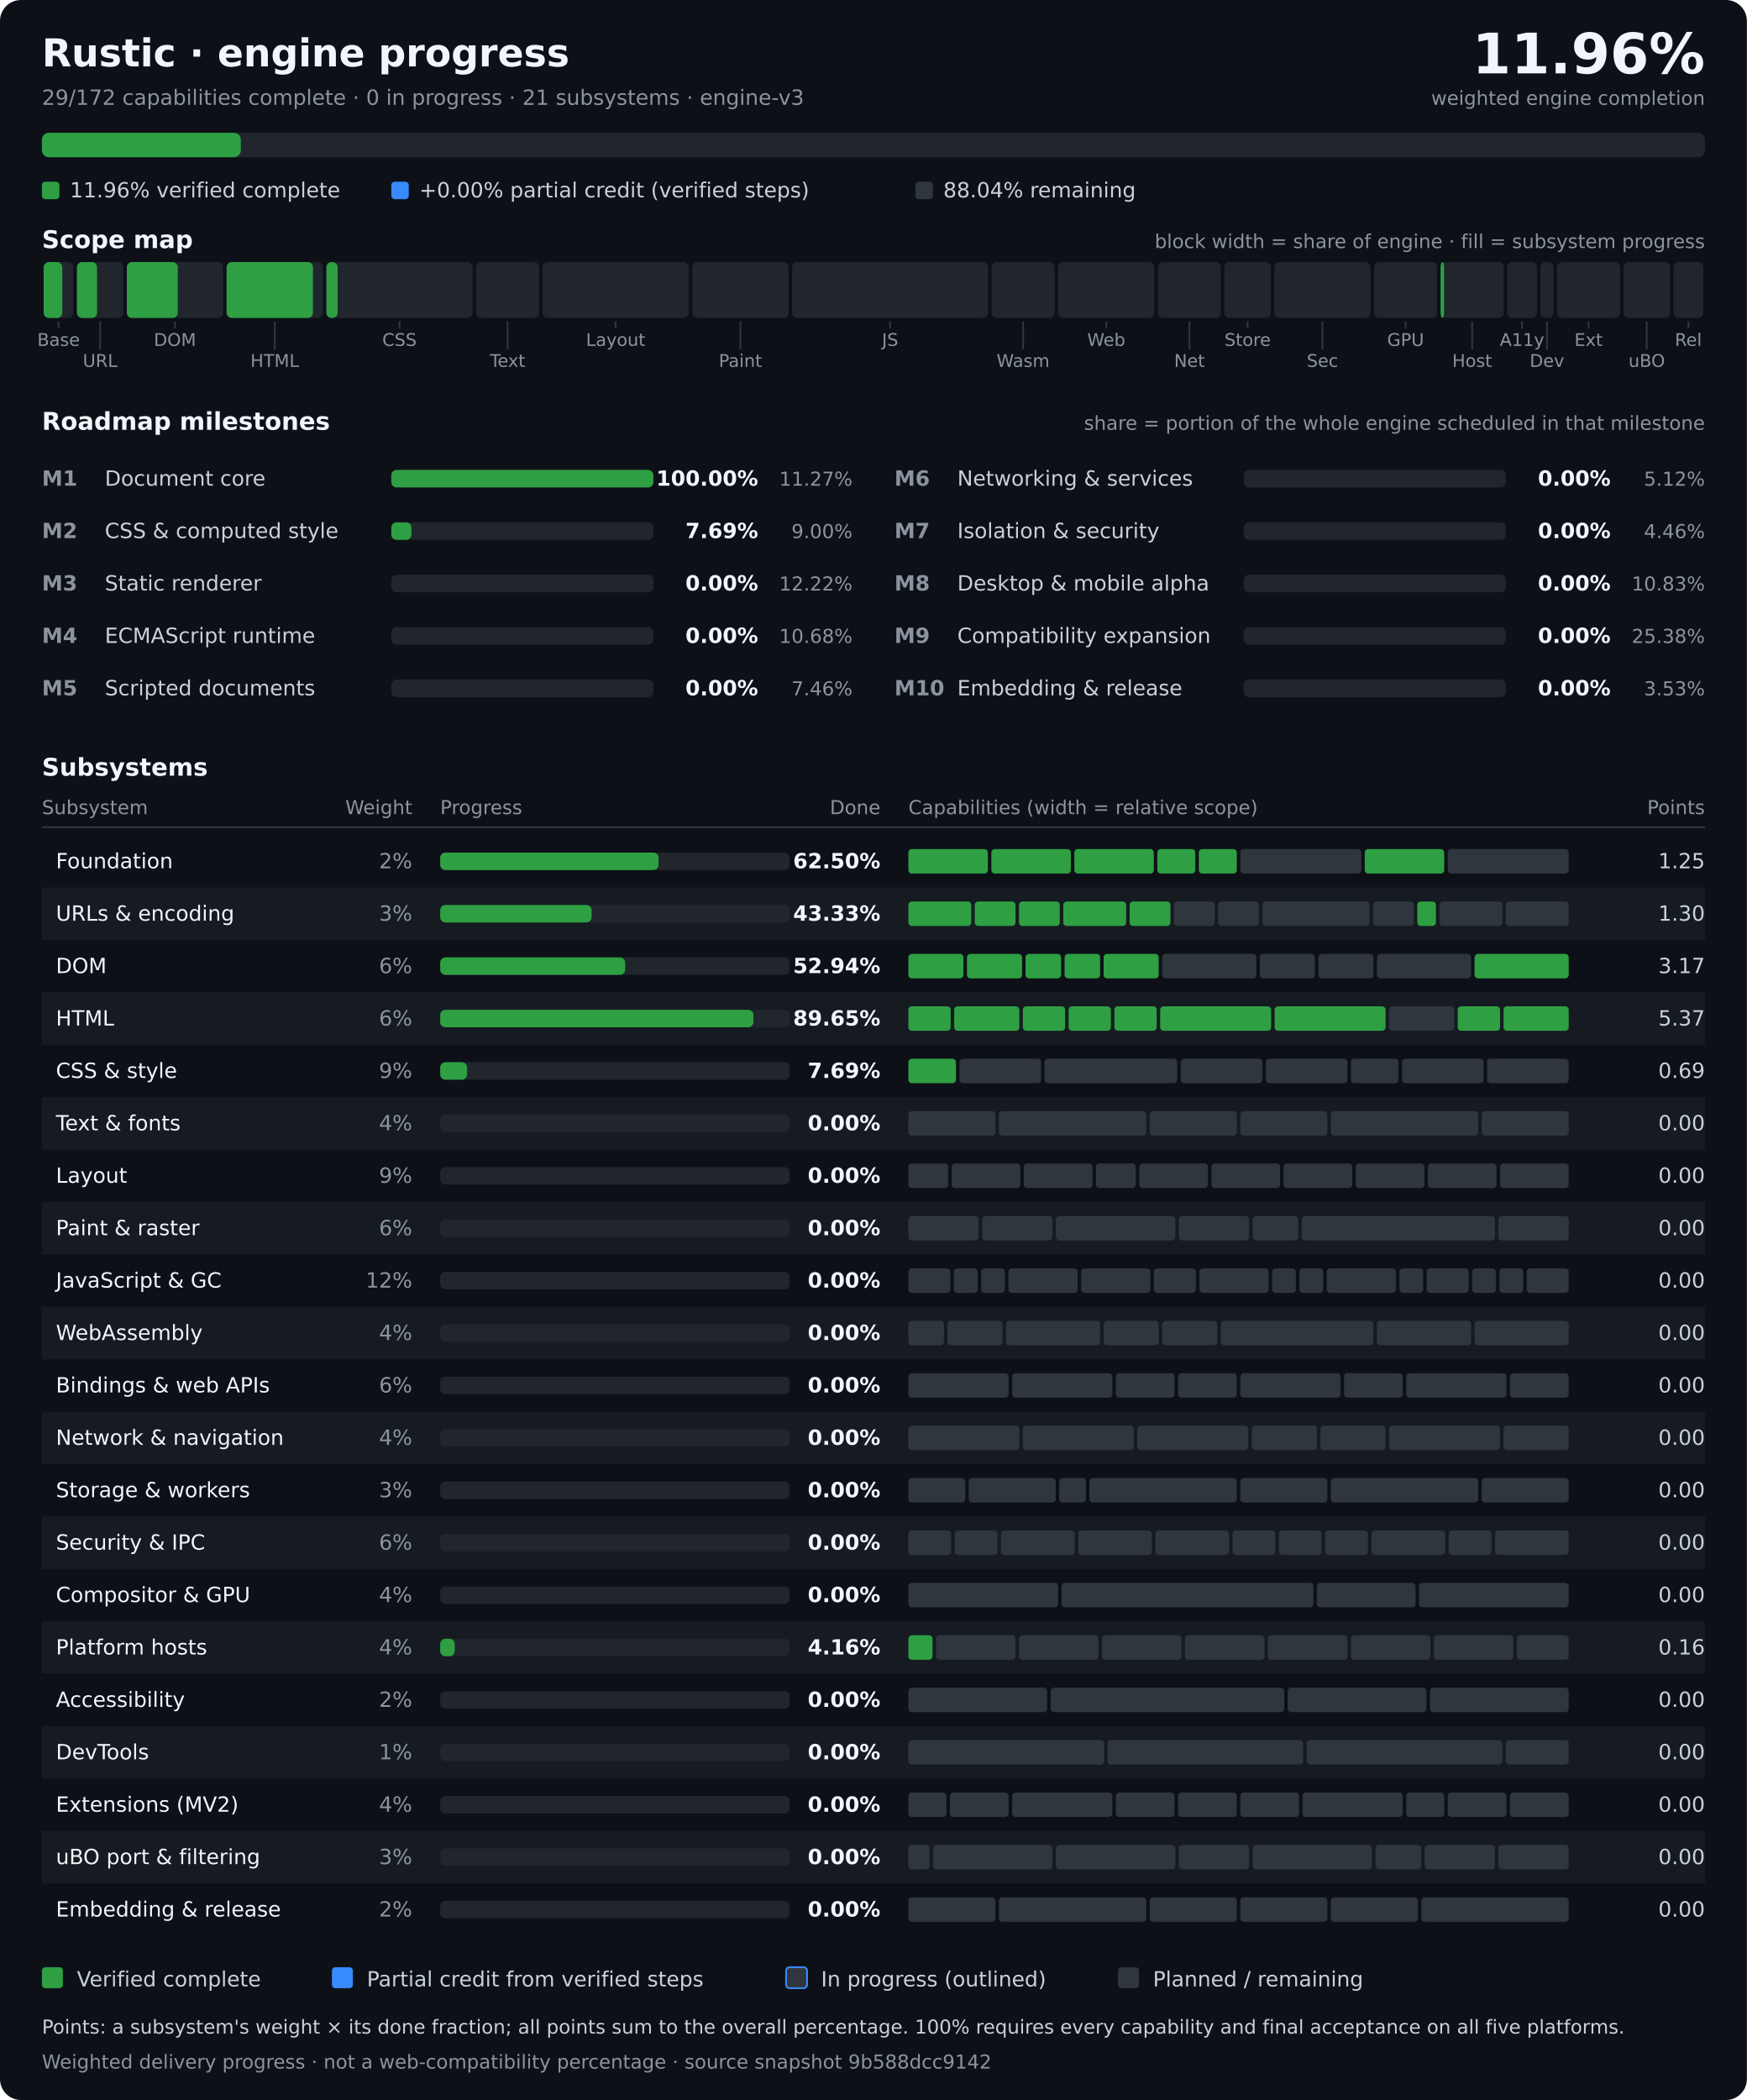
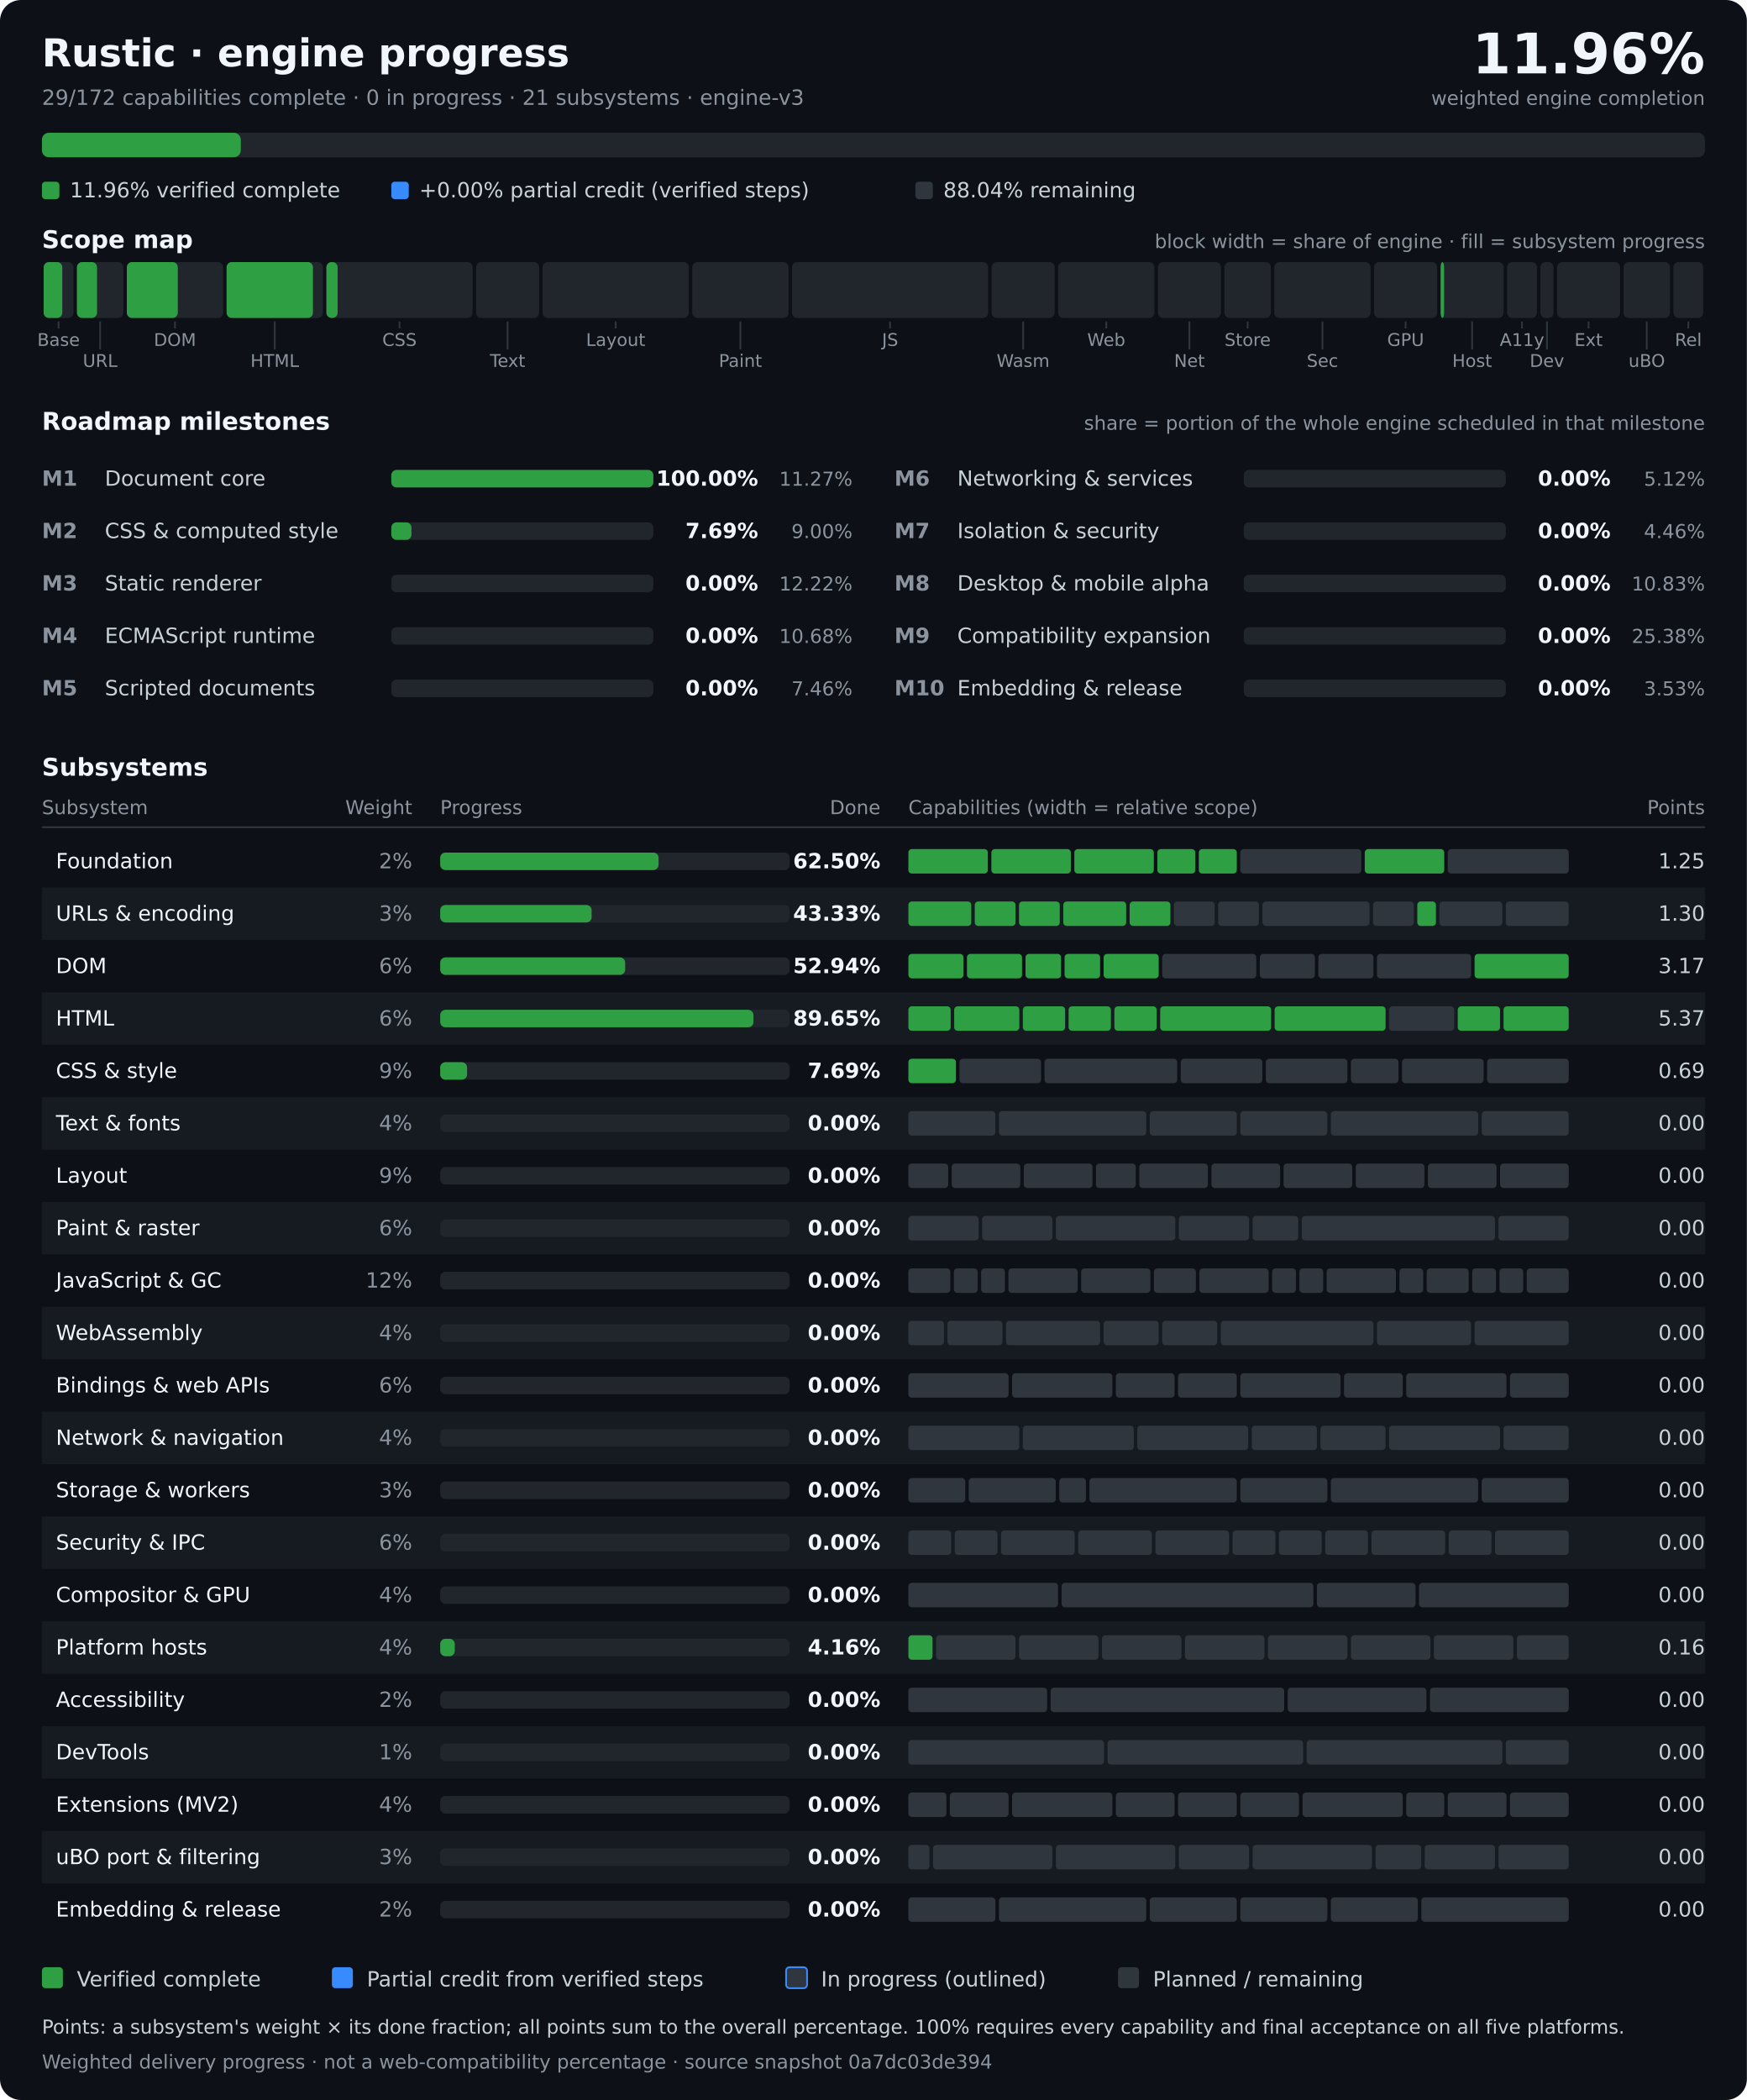
<svg xmlns="http://www.w3.org/2000/svg" width="1000" height="1202" viewBox="0 0 1000 1202" role="img" aria-labelledby="title desc">
  <rect width="1000" height="1202" rx="12" fill="#0d1117" />
  <g font-family="DejaVu Sans,Arial,sans-serif">
    <text x="24.00" y="38" fill="#f0f6fc" font-size="22" font-weight="700">Rustic · engine progress</text>
    <text x="24.00" y="60" fill="#8b949e" font-size="12">29/172 capabilities complete · 0 in progress · 21 subsystems · engine-v3</text>
    <text x="976.00" y="42" fill="#f0f6fc" font-size="32" text-anchor="end" font-weight="700">11.96%</text>
    <text x="976.00" y="60" fill="#8b949e" font-size="11" text-anchor="end">weighted engine completion</text>
    <rect x="24.00" y="76" width="952.00" height="14" rx="4" fill="#21262d" />
    <rect x="24.00" y="76" width="113.86" height="14" rx="4" fill="#2ea043" />
    <rect x="24" y="104" width="10" height="10" rx="2" fill="#2ea043" />
    <text x="40.00" y="113" fill="#c9d1d9" font-size="12">11.96% verified complete</text>
    <rect x="224" y="104" width="10" height="10" rx="2" fill="#388bfd" />
    <text x="240.00" y="113" fill="#c9d1d9" font-size="12">+0.00% partial credit (verified steps)</text>
    <rect x="524" y="104" width="10" height="10" rx="2" fill="#30363d" />
    <text x="540.00" y="113" fill="#c9d1d9" font-size="12">88.04% remaining</text>
    <text x="24.00" y="142" fill="#f0f6fc" font-size="14" font-weight="600">Scope map</text>
    <text x="976.00" y="142" fill="#8b949e" font-size="11" text-anchor="end">block width = share of engine · fill = subsystem progress</text>
    <g>
      <rect x="25.00" y="150" width="17.04" height="32" rx="3" fill="#21262d" />
      <rect x="25.00" y="150" width="10.65" height="32" rx="3" fill="#2ea043" />
      <rect x="33.02" y="184" width="1" height="4" fill="#30363d" />
      <text x="33.52" y="198" fill="#8b949e" font-size="10" text-anchor="middle">Base</text>
    </g>
    <g>
      <rect x="44.04" y="150" width="26.56" height="32" rx="3" fill="#21262d" />
      <rect x="44.04" y="150" width="11.51" height="32" rx="3" fill="#2ea043" />
      <rect x="56.82" y="184" width="1" height="16" fill="#30363d" />
      <text x="57.32" y="210" fill="#8b949e" font-size="10" text-anchor="middle">URL</text>
    </g>
    <g>
      <rect x="72.60" y="150" width="55.12" height="32" rx="3" fill="#21262d" />
      <rect x="72.60" y="150" width="29.18" height="32" rx="3" fill="#2ea043" />
      <rect x="99.66" y="184" width="1" height="4" fill="#30363d" />
      <text x="100.16" y="198" fill="#8b949e" font-size="10" text-anchor="middle">DOM</text>
    </g>
    <g>
      <rect x="129.72" y="150" width="55.12" height="32" rx="3" fill="#21262d" />
      <rect x="129.72" y="150" width="49.42" height="32" rx="3" fill="#2ea043" />
      <rect x="156.78" y="184" width="1" height="16" fill="#30363d" />
      <text x="157.28" y="210" fill="#8b949e" font-size="10" text-anchor="middle">HTML</text>
    </g>
    <g>
      <rect x="186.84" y="150" width="83.68" height="32" rx="3" fill="#21262d" />
      <rect x="186.84" y="150" width="6.43" height="32" rx="3" fill="#2ea043" />
      <rect x="228.18" y="184" width="1" height="4" fill="#30363d" />
      <text x="228.68" y="198" fill="#8b949e" font-size="10" text-anchor="middle">CSS</text>
    </g>
    <g>
      <rect x="272.52" y="150" width="36.08" height="32" rx="3" fill="#21262d" />
      <rect x="290.06" y="184" width="1" height="16" fill="#30363d" />
      <text x="290.56" y="210" fill="#8b949e" font-size="10" text-anchor="middle">Text</text>
    </g>
    <g>
      <rect x="310.60" y="150" width="83.68" height="32" rx="3" fill="#21262d" />
      <rect x="351.94" y="184" width="1" height="4" fill="#30363d" />
      <text x="352.44" y="198" fill="#8b949e" font-size="10" text-anchor="middle">Layout</text>
    </g>
    <g>
      <rect x="396.28" y="150" width="55.12" height="32" rx="3" fill="#21262d" />
      <rect x="423.34" y="184" width="1" height="16" fill="#30363d" />
      <text x="423.84" y="210" fill="#8b949e" font-size="10" text-anchor="middle">Paint</text>
    </g>
    <g>
      <rect x="453.40" y="150" width="112.24" height="32" rx="3" fill="#21262d" />
      <rect x="509.02" y="184" width="1" height="4" fill="#30363d" />
      <text x="509.52" y="198" fill="#8b949e" font-size="10" text-anchor="middle">JS</text>
    </g>
    <g>
      <rect x="567.64" y="150" width="36.08" height="32" rx="3" fill="#21262d" />
      <rect x="585.18" y="184" width="1" height="16" fill="#30363d" />
      <text x="585.68" y="210" fill="#8b949e" font-size="10" text-anchor="middle">Wasm</text>
    </g>
    <g>
      <rect x="605.72" y="150" width="55.12" height="32" rx="3" fill="#21262d" />
      <rect x="632.78" y="184" width="1" height="4" fill="#30363d" />
      <text x="633.28" y="198" fill="#8b949e" font-size="10" text-anchor="middle">Web</text>
    </g>
    <g>
      <rect x="662.84" y="150" width="36.08" height="32" rx="3" fill="#21262d" />
      <rect x="680.38" y="184" width="1" height="16" fill="#30363d" />
      <text x="680.88" y="210" fill="#8b949e" font-size="10" text-anchor="middle">Net</text>
    </g>
    <g>
      <rect x="700.92" y="150" width="26.56" height="32" rx="3" fill="#21262d" />
      <rect x="713.70" y="184" width="1" height="4" fill="#30363d" />
      <text x="714.20" y="198" fill="#8b949e" font-size="10" text-anchor="middle">Store</text>
    </g>
    <g>
      <rect x="729.48" y="150" width="55.12" height="32" rx="3" fill="#21262d" />
      <rect x="756.54" y="184" width="1" height="16" fill="#30363d" />
      <text x="757.04" y="210" fill="#8b949e" font-size="10" text-anchor="middle">Sec</text>
    </g>
    <g>
      <rect x="786.60" y="150" width="36.08" height="32" rx="3" fill="#21262d" />
      <rect x="804.14" y="184" width="1" height="4" fill="#30363d" />
      <text x="804.64" y="198" fill="#8b949e" font-size="10" text-anchor="middle">GPU</text>
    </g>
    <g>
      <rect x="824.68" y="150" width="36.08" height="32" rx="3" fill="#21262d" />
      <rect x="824.68" y="150" width="2.00" height="32" rx="3" fill="#2ea043" />
      <rect x="842.22" y="184" width="1" height="16" fill="#30363d" />
      <text x="842.72" y="210" fill="#8b949e" font-size="10" text-anchor="middle">Host</text>
    </g>
    <g>
      <rect x="862.76" y="150" width="17.04" height="32" rx="3" fill="#21262d" />
      <rect x="870.78" y="184" width="1" height="4" fill="#30363d" />
      <text x="871.28" y="198" fill="#8b949e" font-size="10" text-anchor="middle">A11y</text>
    </g>
    <g>
      <rect x="881.80" y="150" width="7.52" height="32" rx="3" fill="#21262d" />
      <rect x="885.06" y="184" width="1" height="16" fill="#30363d" />
      <text x="885.56" y="210" fill="#8b949e" font-size="10" text-anchor="middle">Dev</text>
    </g>
    <g>
      <rect x="891.32" y="150" width="36.08" height="32" rx="3" fill="#21262d" />
      <rect x="908.86" y="184" width="1" height="4" fill="#30363d" />
      <text x="909.36" y="198" fill="#8b949e" font-size="10" text-anchor="middle">Ext</text>
    </g>
    <g>
      <rect x="929.40" y="150" width="26.56" height="32" rx="3" fill="#21262d" />
      <rect x="942.18" y="184" width="1" height="16" fill="#30363d" />
      <text x="942.68" y="210" fill="#8b949e" font-size="10" text-anchor="middle">uBO</text>
    </g>
    <g>
      <rect x="957.96" y="150" width="17.04" height="32" rx="3" fill="#21262d" />
      <rect x="965.98" y="184" width="1" height="4" fill="#30363d" />
      <text x="966.48" y="198" fill="#8b949e" font-size="10" text-anchor="middle">Rel</text>
    </g>
    <text x="24.00" y="246" fill="#f0f6fc" font-size="14" font-weight="600">Roadmap milestones</text>
    <text x="976.00" y="246" fill="#8b949e" font-size="11" text-anchor="end">share = portion of the whole engine scheduled in that milestone</text>
    <g>
      <text x="24.00" y="278" fill="#8b949e" font-size="12" font-weight="600">M1</text>
      <text x="60.00" y="278" fill="#c9d1d9" font-size="12">Document core</text>
      <rect x="224.00" y="269" width="150.00" height="10" rx="3" fill="#21262d" />
      <rect x="224.00" y="269" width="150.00" height="10" rx="3" fill="#2ea043" />
      <text x="434.00" y="278" fill="#f0f6fc" font-size="12" text-anchor="end" font-weight="600">100.00%</text>
      <text x="488.00" y="278" fill="#8b949e" font-size="11" text-anchor="end">11.27%</text>
    </g>
    <g>
      <text x="24.00" y="308" fill="#8b949e" font-size="12" font-weight="600">M2</text>
      <text x="60.00" y="308" fill="#c9d1d9" font-size="12">CSS &amp; computed style</text>
      <rect x="224.00" y="299" width="150.00" height="10" rx="3" fill="#21262d" />
      <rect x="224.00" y="299" width="11.54" height="10" rx="3" fill="#2ea043" />
      <text x="434.00" y="308" fill="#f0f6fc" font-size="12" text-anchor="end" font-weight="600">7.69%</text>
      <text x="488.00" y="308" fill="#8b949e" font-size="11" text-anchor="end">9.00%</text>
    </g>
    <g>
      <text x="24.00" y="338" fill="#8b949e" font-size="12" font-weight="600">M3</text>
      <text x="60.00" y="338" fill="#c9d1d9" font-size="12">Static renderer</text>
      <rect x="224.00" y="329" width="150.00" height="10" rx="3" fill="#21262d" />
      <text x="434.00" y="338" fill="#f0f6fc" font-size="12" text-anchor="end" font-weight="600">0.00%</text>
      <text x="488.00" y="338" fill="#8b949e" font-size="11" text-anchor="end">12.22%</text>
    </g>
    <g>
      <text x="24.00" y="368" fill="#8b949e" font-size="12" font-weight="600">M4</text>
      <text x="60.00" y="368" fill="#c9d1d9" font-size="12">ECMAScript runtime</text>
      <rect x="224.00" y="359" width="150.00" height="10" rx="3" fill="#21262d" />
      <text x="434.00" y="368" fill="#f0f6fc" font-size="12" text-anchor="end" font-weight="600">0.00%</text>
      <text x="488.00" y="368" fill="#8b949e" font-size="11" text-anchor="end">10.68%</text>
    </g>
    <g>
      <text x="24.00" y="398" fill="#8b949e" font-size="12" font-weight="600">M5</text>
      <text x="60.00" y="398" fill="#c9d1d9" font-size="12">Scripted documents</text>
      <rect x="224.00" y="389" width="150.00" height="10" rx="3" fill="#21262d" />
      <text x="434.00" y="398" fill="#f0f6fc" font-size="12" text-anchor="end" font-weight="600">0.00%</text>
      <text x="488.00" y="398" fill="#8b949e" font-size="11" text-anchor="end">7.46%</text>
    </g>
    <g>
      <text x="512.00" y="278" fill="#8b949e" font-size="12" font-weight="600">M6</text>
      <text x="548.00" y="278" fill="#c9d1d9" font-size="12">Networking &amp; services</text>
      <rect x="712.00" y="269" width="150.00" height="10" rx="3" fill="#21262d" />
      <text x="922.00" y="278" fill="#f0f6fc" font-size="12" text-anchor="end" font-weight="600">0.00%</text>
      <text x="976.00" y="278" fill="#8b949e" font-size="11" text-anchor="end">5.12%</text>
    </g>
    <g>
      <text x="512.00" y="308" fill="#8b949e" font-size="12" font-weight="600">M7</text>
      <text x="548.00" y="308" fill="#c9d1d9" font-size="12">Isolation &amp; security</text>
      <rect x="712.00" y="299" width="150.00" height="10" rx="3" fill="#21262d" />
      <text x="922.00" y="308" fill="#f0f6fc" font-size="12" text-anchor="end" font-weight="600">0.00%</text>
      <text x="976.00" y="308" fill="#8b949e" font-size="11" text-anchor="end">4.46%</text>
    </g>
    <g>
      <text x="512.00" y="338" fill="#8b949e" font-size="12" font-weight="600">M8</text>
      <text x="548.00" y="338" fill="#c9d1d9" font-size="12">Desktop &amp; mobile alpha</text>
      <rect x="712.00" y="329" width="150.00" height="10" rx="3" fill="#21262d" />
      <text x="922.00" y="338" fill="#f0f6fc" font-size="12" text-anchor="end" font-weight="600">0.00%</text>
      <text x="976.00" y="338" fill="#8b949e" font-size="11" text-anchor="end">10.83%</text>
    </g>
    <g>
      <text x="512.00" y="368" fill="#8b949e" font-size="12" font-weight="600">M9</text>
      <text x="548.00" y="368" fill="#c9d1d9" font-size="12">Compatibility expansion</text>
      <rect x="712.00" y="359" width="150.00" height="10" rx="3" fill="#21262d" />
      <text x="922.00" y="368" fill="#f0f6fc" font-size="12" text-anchor="end" font-weight="600">0.00%</text>
      <text x="976.00" y="368" fill="#8b949e" font-size="11" text-anchor="end">25.38%</text>
    </g>
    <g>
      <text x="512.00" y="398" fill="#8b949e" font-size="12" font-weight="600">M10</text>
      <text x="548.00" y="398" fill="#c9d1d9" font-size="12">Embedding &amp; release</text>
      <rect x="712.00" y="389" width="150.00" height="10" rx="3" fill="#21262d" />
      <text x="922.00" y="398" fill="#f0f6fc" font-size="12" text-anchor="end" font-weight="600">0.00%</text>
      <text x="976.00" y="398" fill="#8b949e" font-size="11" text-anchor="end">3.53%</text>
    </g>
    <text x="24.00" y="444" fill="#f0f6fc" font-size="14" font-weight="600">Subsystems</text>
    <text x="24.00" y="466" fill="#8b949e" font-size="11">Subsystem</text>
    <text x="236.00" y="466" fill="#8b949e" font-size="11" text-anchor="end">Weight</text>
    <text x="252.00" y="466" fill="#8b949e" font-size="11">Progress</text>
    <text x="504.00" y="466" fill="#8b949e" font-size="11" text-anchor="end">Done</text>
    <text x="520.00" y="466" fill="#8b949e" font-size="11">Capabilities (width = relative scope)</text>
    <text x="976.00" y="466" fill="#8b949e" font-size="11" text-anchor="end">Points</text>
    <rect x="24" y="473" width="952" height="1" fill="#30363d" />
    <g>
      <text x="32.00" y="497" fill="#f0f6fc" font-size="12">Foundation</text>
      <text x="236.00" y="497" fill="#8b949e" font-size="12" text-anchor="end">2%</text>
      <rect x="252.00" y="488" width="200.00" height="10" rx="3" fill="#21262d" />
      <rect x="252.00" y="488" width="125.00" height="10" rx="3" fill="#2ea043" />
      <text x="504.00" y="497" fill="#f0f6fc" font-size="12" text-anchor="end" font-weight="600">62.50%</text>
      <g>
        <rect x="520.00" y="486" width="45.50" height="14" rx="2" fill="#2ea043" />
      </g>
      <g>
        <rect x="567.50" y="486" width="45.50" height="14" rx="2" fill="#2ea043" />
      </g>
      <g>
        <rect x="615.00" y="486" width="45.50" height="14" rx="2" fill="#2ea043" />
      </g>
      <g>
        <rect x="662.50" y="486" width="21.75" height="14" rx="2" fill="#2ea043" />
      </g>
      <g>
        <rect x="686.25" y="486" width="21.75" height="14" rx="2" fill="#2ea043" />
      </g>
      <g>
        <rect x="710.00" y="486" width="69.25" height="14" rx="2" fill="#30363d" />
      </g>
      <g>
        <rect x="781.25" y="486" width="45.50" height="14" rx="2" fill="#2ea043" />
      </g>
      <g>
        <rect x="828.75" y="486" width="69.25" height="14" rx="2" fill="#30363d" />
      </g>
      <text x="976.00" y="497" fill="#c9d1d9" font-size="12" text-anchor="end">1.25</text>
    </g>
    <g>
      <rect x="24" y="508" width="952" height="30" fill="#161b22" />
      <text x="32.00" y="527" fill="#f0f6fc" font-size="12">URLs &amp; encoding</text>
      <text x="236.00" y="527" fill="#8b949e" font-size="12" text-anchor="end">3%</text>
      <rect x="252.00" y="518" width="200.00" height="10" rx="3" fill="#21262d" />
      <rect x="252.00" y="518" width="86.66" height="10" rx="3" fill="#2ea043" />
      <text x="504.00" y="527" fill="#f0f6fc" font-size="12" text-anchor="end" font-weight="600">43.33%</text>
      <g>
        <rect x="520.00" y="516" width="36.00" height="14" rx="2" fill="#2ea043" />
      </g>
      <g>
        <rect x="558.00" y="516" width="23.33" height="14" rx="2" fill="#2ea043" />
      </g>
      <g>
        <rect x="583.33" y="516" width="23.33" height="14" rx="2" fill="#2ea043" />
      </g>
      <g>
        <rect x="608.67" y="516" width="36.00" height="14" rx="2" fill="#2ea043" />
      </g>
      <g>
        <rect x="646.67" y="516" width="23.33" height="14" rx="2" fill="#2ea043" />
      </g>
      <g>
        <rect x="672.00" y="516" width="23.33" height="14" rx="2" fill="#30363d" />
      </g>
      <g>
        <rect x="697.33" y="516" width="23.33" height="14" rx="2" fill="#30363d" />
      </g>
      <g>
        <rect x="722.67" y="516" width="61.33" height="14" rx="2" fill="#30363d" />
      </g>
      <g>
        <rect x="786.00" y="516" width="23.33" height="14" rx="2" fill="#30363d" />
      </g>
      <g>
        <rect x="811.33" y="516" width="10.67" height="14" rx="2" fill="#2ea043" />
      </g>
      <g>
        <rect x="824.00" y="516" width="36.00" height="14" rx="2" fill="#30363d" />
      </g>
      <g>
        <rect x="862.00" y="516" width="36.00" height="14" rx="2" fill="#30363d" />
      </g>
      <text x="976.00" y="527" fill="#c9d1d9" font-size="12" text-anchor="end">1.30</text>
    </g>
    <g>
      <text x="32.00" y="557" fill="#f0f6fc" font-size="12">DOM</text>
      <text x="236.00" y="557" fill="#8b949e" font-size="12" text-anchor="end">6%</text>
      <rect x="252.00" y="548" width="200.00" height="10" rx="3" fill="#21262d" />
      <rect x="252.00" y="548" width="105.88" height="10" rx="3" fill="#2ea043" />
      <text x="504.00" y="557" fill="#f0f6fc" font-size="12" text-anchor="end" font-weight="600">52.94%</text>
      <g>
        <rect x="520.00" y="546" width="31.53" height="14" rx="2" fill="#2ea043" />
      </g>
      <g>
        <rect x="553.53" y="546" width="31.53" height="14" rx="2" fill="#2ea043" />
      </g>
      <g>
        <rect x="587.06" y="546" width="20.35" height="14" rx="2" fill="#2ea043" />
      </g>
      <g>
        <rect x="609.41" y="546" width="20.35" height="14" rx="2" fill="#2ea043" />
      </g>
      <g>
        <rect x="631.76" y="546" width="31.53" height="14" rx="2" fill="#2ea043" />
      </g>
      <g>
        <rect x="665.29" y="546" width="53.88" height="14" rx="2" fill="#30363d" />
      </g>
      <g>
        <rect x="721.18" y="546" width="31.53" height="14" rx="2" fill="#30363d" />
      </g>
      <g>
        <rect x="754.71" y="546" width="31.53" height="14" rx="2" fill="#30363d" />
      </g>
      <g>
        <rect x="788.24" y="546" width="53.88" height="14" rx="2" fill="#30363d" />
      </g>
      <g>
        <rect x="844.12" y="546" width="53.88" height="14" rx="2" fill="#2ea043" />
      </g>
      <text x="976.00" y="557" fill="#c9d1d9" font-size="12" text-anchor="end">3.17</text>
    </g>
    <g>
      <rect x="24" y="568" width="952" height="30" fill="#161b22" />
      <text x="32.00" y="587" fill="#f0f6fc" font-size="12">HTML</text>
      <text x="236.00" y="587" fill="#8b949e" font-size="12" text-anchor="end">6%</text>
      <rect x="252.00" y="578" width="200.00" height="10" rx="3" fill="#21262d" />
      <rect x="252.00" y="578" width="179.30" height="10" rx="3" fill="#2ea043" />
      <text x="504.00" y="587" fill="#f0f6fc" font-size="12" text-anchor="end" font-weight="600">89.65%</text>
      <g>
        <rect x="520.00" y="576" width="24.21" height="14" rx="2" fill="#2ea043" />
      </g>
      <g>
        <rect x="546.21" y="576" width="37.31" height="14" rx="2" fill="#2ea043" />
      </g>
      <g>
        <rect x="585.52" y="576" width="24.21" height="14" rx="2" fill="#2ea043" />
      </g>
      <g>
        <rect x="611.72" y="576" width="24.21" height="14" rx="2" fill="#2ea043" />
      </g>
      <g>
        <rect x="637.93" y="576" width="24.21" height="14" rx="2" fill="#2ea043" />
      </g>
      <g>
        <rect x="664.14" y="576" width="63.52" height="14" rx="2" fill="#2ea043" />
      </g>
      <g>
        <rect x="729.66" y="576" width="63.52" height="14" rx="2" fill="#2ea043" />
      </g>
      <g>
        <rect x="795.17" y="576" width="37.31" height="14" rx="2" fill="#30363d" />
      </g>
      <g>
        <rect x="834.48" y="576" width="24.21" height="14" rx="2" fill="#2ea043" />
      </g>
      <g>
        <rect x="860.69" y="576" width="37.31" height="14" rx="2" fill="#2ea043" />
      </g>
      <text x="976.00" y="587" fill="#c9d1d9" font-size="12" text-anchor="end">5.37</text>
    </g>
    <g>
      <text x="32.00" y="617" fill="#f0f6fc" font-size="12">CSS &amp; style</text>
      <text x="236.00" y="617" fill="#8b949e" font-size="12" text-anchor="end">9%</text>
      <rect x="252.00" y="608" width="200.00" height="10" rx="3" fill="#21262d" />
      <rect x="252.00" y="608" width="15.38" height="10" rx="3" fill="#2ea043" />
      <text x="504.00" y="617" fill="#f0f6fc" font-size="12" text-anchor="end" font-weight="600">7.69%</text>
      <g>
        <rect x="520.00" y="606" width="27.23" height="14" rx="2" fill="#2ea043" />
      </g>
      <g>
        <rect x="549.23" y="606" width="46.72" height="14" rx="2" fill="#30363d" />
      </g>
      <g>
        <rect x="597.95" y="606" width="75.95" height="14" rx="2" fill="#30363d" />
      </g>
      <g>
        <rect x="675.90" y="606" width="46.72" height="14" rx="2" fill="#30363d" />
      </g>
      <g>
        <rect x="724.62" y="606" width="46.72" height="14" rx="2" fill="#30363d" />
      </g>
      <g>
        <rect x="773.33" y="606" width="27.23" height="14" rx="2" fill="#30363d" />
      </g>
      <g>
        <rect x="802.56" y="606" width="46.72" height="14" rx="2" fill="#30363d" />
      </g>
      <g>
        <rect x="851.28" y="606" width="46.72" height="14" rx="2" fill="#30363d" />
      </g>
      <text x="976.00" y="617" fill="#c9d1d9" font-size="12" text-anchor="end">0.69</text>
    </g>
    <g>
      <rect x="24" y="628" width="952" height="30" fill="#161b22" />
      <text x="32.00" y="647" fill="#f0f6fc" font-size="12">Text &amp; fonts</text>
      <text x="236.00" y="647" fill="#8b949e" font-size="12" text-anchor="end">4%</text>
      <rect x="252.00" y="638" width="200.00" height="10" rx="3" fill="#21262d" />
      <text x="504.00" y="647" fill="#f0f6fc" font-size="12" text-anchor="end" font-weight="600">0.00%</text>
      <g>
        <rect x="520.00" y="636" width="49.82" height="14" rx="2" fill="#30363d" />
      </g>
      <g>
        <rect x="571.82" y="636" width="84.36" height="14" rx="2" fill="#30363d" />
      </g>
      <g>
        <rect x="658.18" y="636" width="49.82" height="14" rx="2" fill="#30363d" />
      </g>
      <g>
        <rect x="710.00" y="636" width="49.82" height="14" rx="2" fill="#30363d" />
      </g>
      <g>
        <rect x="761.82" y="636" width="84.36" height="14" rx="2" fill="#30363d" />
      </g>
      <g>
        <rect x="848.18" y="636" width="49.82" height="14" rx="2" fill="#30363d" />
      </g>
      <text x="976.00" y="647" fill="#c9d1d9" font-size="12" text-anchor="end">0.00</text>
    </g>
    <g>
      <text x="32.00" y="677" fill="#f0f6fc" font-size="12">Layout</text>
      <text x="236.00" y="677" fill="#8b949e" font-size="12" text-anchor="end">9%</text>
      <rect x="252.00" y="668" width="200.00" height="10" rx="3" fill="#21262d" />
      <text x="504.00" y="677" fill="#f0f6fc" font-size="12" text-anchor="end" font-weight="600">0.00%</text>
      <g>
        <rect x="520.00" y="666" width="22.78" height="14" rx="2" fill="#30363d" />
      </g>
      <g>
        <rect x="544.78" y="666" width="39.30" height="14" rx="2" fill="#30363d" />
      </g>
      <g>
        <rect x="586.09" y="666" width="39.30" height="14" rx="2" fill="#30363d" />
      </g>
      <g>
        <rect x="627.39" y="666" width="22.78" height="14" rx="2" fill="#30363d" />
      </g>
      <g>
        <rect x="652.17" y="666" width="39.30" height="14" rx="2" fill="#30363d" />
      </g>
      <g>
        <rect x="693.48" y="666" width="39.30" height="14" rx="2" fill="#30363d" />
      </g>
      <g>
        <rect x="734.78" y="666" width="39.30" height="14" rx="2" fill="#30363d" />
      </g>
      <g>
        <rect x="776.09" y="666" width="39.30" height="14" rx="2" fill="#30363d" />
      </g>
      <g>
        <rect x="817.39" y="666" width="39.30" height="14" rx="2" fill="#30363d" />
      </g>
      <g>
        <rect x="858.70" y="666" width="39.30" height="14" rx="2" fill="#30363d" />
      </g>
      <text x="976.00" y="677" fill="#c9d1d9" font-size="12" text-anchor="end">0.00</text>
    </g>
    <g>
      <rect x="24" y="688" width="952" height="30" fill="#161b22" />
      <text x="32.00" y="707" fill="#f0f6fc" font-size="12">Paint &amp; raster</text>
      <text x="236.00" y="707" fill="#8b949e" font-size="12" text-anchor="end">6%</text>
      <rect x="252.00" y="698" width="200.00" height="10" rx="3" fill="#21262d" />
      <text x="504.00" y="707" fill="#f0f6fc" font-size="12" text-anchor="end" font-weight="600">0.00%</text>
      <g>
        <rect x="520.00" y="696" width="40.22" height="14" rx="2" fill="#30363d" />
      </g>
      <g>
        <rect x="562.22" y="696" width="40.22" height="14" rx="2" fill="#30363d" />
      </g>
      <g>
        <rect x="604.44" y="696" width="68.37" height="14" rx="2" fill="#30363d" />
      </g>
      <g>
        <rect x="674.81" y="696" width="40.22" height="14" rx="2" fill="#30363d" />
      </g>
      <g>
        <rect x="717.04" y="696" width="26.15" height="14" rx="2" fill="#30363d" />
      </g>
      <g>
        <rect x="745.19" y="696" width="110.59" height="14" rx="2" fill="#30363d" />
      </g>
      <g>
        <rect x="857.78" y="696" width="40.22" height="14" rx="2" fill="#30363d" />
      </g>
      <text x="976.00" y="707" fill="#c9d1d9" font-size="12" text-anchor="end">0.00</text>
    </g>
    <g>
      <text x="32.00" y="737" fill="#f0f6fc" font-size="12">JavaScript &amp; GC</text>
      <text x="236.00" y="737" fill="#8b949e" font-size="12" text-anchor="end">12%</text>
      <rect x="252.00" y="728" width="200.00" height="10" rx="3" fill="#21262d" />
      <text x="504.00" y="737" fill="#f0f6fc" font-size="12" text-anchor="end" font-weight="600">0.00%</text>
      <g>
        <rect x="520.00" y="726" width="24.03" height="14" rx="2" fill="#30363d" />
      </g>
      <g>
        <rect x="546.03" y="726" width="13.62" height="14" rx="2" fill="#30363d" />
      </g>
      <g>
        <rect x="561.64" y="726" width="13.62" height="14" rx="2" fill="#30363d" />
      </g>
      <g>
        <rect x="577.26" y="726" width="39.64" height="14" rx="2" fill="#30363d" />
      </g>
      <g>
        <rect x="618.90" y="726" width="39.64" height="14" rx="2" fill="#30363d" />
      </g>
      <g>
        <rect x="660.55" y="726" width="24.03" height="14" rx="2" fill="#30363d" />
      </g>
      <g>
        <rect x="686.58" y="726" width="39.64" height="14" rx="2" fill="#30363d" />
      </g>
      <g>
        <rect x="728.22" y="726" width="13.62" height="14" rx="2" fill="#30363d" />
      </g>
      <g>
        <rect x="743.84" y="726" width="13.62" height="14" rx="2" fill="#30363d" />
      </g>
      <g>
        <rect x="759.45" y="726" width="39.64" height="14" rx="2" fill="#30363d" />
      </g>
      <g>
        <rect x="801.10" y="726" width="13.62" height="14" rx="2" fill="#30363d" />
      </g>
      <g>
        <rect x="816.71" y="726" width="24.03" height="14" rx="2" fill="#30363d" />
      </g>
      <g>
        <rect x="842.74" y="726" width="13.62" height="14" rx="2" fill="#30363d" />
      </g>
      <g>
        <rect x="858.36" y="726" width="13.62" height="14" rx="2" fill="#30363d" />
      </g>
      <g>
        <rect x="873.97" y="726" width="24.03" height="14" rx="2" fill="#30363d" />
      </g>
      <text x="976.00" y="737" fill="#c9d1d9" font-size="12" text-anchor="end">0.00</text>
    </g>
    <g>
      <rect x="24" y="748" width="952" height="30" fill="#161b22" />
      <text x="32.00" y="767" fill="#f0f6fc" font-size="12">WebAssembly</text>
      <text x="236.00" y="767" fill="#8b949e" font-size="12" text-anchor="end">4%</text>
      <rect x="252.00" y="758" width="200.00" height="10" rx="3" fill="#21262d" />
      <text x="504.00" y="767" fill="#f0f6fc" font-size="12" text-anchor="end" font-weight="600">0.00%</text>
      <g>
        <rect x="520.00" y="756" width="20.35" height="14" rx="2" fill="#30363d" />
      </g>
      <g>
        <rect x="542.35" y="756" width="31.53" height="14" rx="2" fill="#30363d" />
      </g>
      <g>
        <rect x="575.88" y="756" width="53.88" height="14" rx="2" fill="#30363d" />
      </g>
      <g>
        <rect x="631.76" y="756" width="31.53" height="14" rx="2" fill="#30363d" />
      </g>
      <g>
        <rect x="665.29" y="756" width="31.53" height="14" rx="2" fill="#30363d" />
      </g>
      <g>
        <rect x="698.82" y="756" width="87.41" height="14" rx="2" fill="#30363d" />
      </g>
      <g>
        <rect x="788.24" y="756" width="53.88" height="14" rx="2" fill="#30363d" />
      </g>
      <g>
        <rect x="844.12" y="756" width="53.88" height="14" rx="2" fill="#30363d" />
      </g>
      <text x="976.00" y="767" fill="#c9d1d9" font-size="12" text-anchor="end">0.00</text>
    </g>
    <g>
      <text x="32.00" y="797" fill="#f0f6fc" font-size="12">Bindings &amp; web APIs</text>
      <text x="236.00" y="797" fill="#8b949e" font-size="12" text-anchor="end">6%</text>
      <rect x="252.00" y="788" width="200.00" height="10" rx="3" fill="#21262d" />
      <text x="504.00" y="797" fill="#f0f6fc" font-size="12" text-anchor="end" font-weight="600">0.00%</text>
      <g>
        <rect x="520.00" y="786" width="57.38" height="14" rx="2" fill="#30363d" />
      </g>
      <g>
        <rect x="579.38" y="786" width="57.38" height="14" rx="2" fill="#30363d" />
      </g>
      <g>
        <rect x="638.75" y="786" width="33.62" height="14" rx="2" fill="#30363d" />
      </g>
      <g>
        <rect x="674.38" y="786" width="33.62" height="14" rx="2" fill="#30363d" />
      </g>
      <g>
        <rect x="710.00" y="786" width="57.38" height="14" rx="2" fill="#30363d" />
      </g>
      <g>
        <rect x="769.38" y="786" width="33.62" height="14" rx="2" fill="#30363d" />
      </g>
      <g>
        <rect x="805.00" y="786" width="57.38" height="14" rx="2" fill="#30363d" />
      </g>
      <g>
        <rect x="864.38" y="786" width="33.62" height="14" rx="2" fill="#30363d" />
      </g>
      <text x="976.00" y="797" fill="#c9d1d9" font-size="12" text-anchor="end">0.00</text>
    </g>
    <g>
      <rect x="24" y="808" width="952" height="30" fill="#161b22" />
      <text x="32.00" y="827" fill="#f0f6fc" font-size="12">Network &amp; navigation</text>
      <text x="236.00" y="827" fill="#8b949e" font-size="12" text-anchor="end">4%</text>
      <rect x="252.00" y="818" width="200.00" height="10" rx="3" fill="#21262d" />
      <text x="504.00" y="827" fill="#f0f6fc" font-size="12" text-anchor="end" font-weight="600">0.00%</text>
      <g>
        <rect x="520.00" y="816" width="63.52" height="14" rx="2" fill="#30363d" />
      </g>
      <g>
        <rect x="585.52" y="816" width="63.52" height="14" rx="2" fill="#30363d" />
      </g>
      <g>
        <rect x="651.03" y="816" width="63.52" height="14" rx="2" fill="#30363d" />
      </g>
      <g>
        <rect x="716.55" y="816" width="37.31" height="14" rx="2" fill="#30363d" />
      </g>
      <g>
        <rect x="755.86" y="816" width="37.31" height="14" rx="2" fill="#30363d" />
      </g>
      <g>
        <rect x="795.17" y="816" width="63.52" height="14" rx="2" fill="#30363d" />
      </g>
      <g>
        <rect x="860.69" y="816" width="37.31" height="14" rx="2" fill="#30363d" />
      </g>
      <text x="976.00" y="827" fill="#c9d1d9" font-size="12" text-anchor="end">0.00</text>
    </g>
    <g>
      <text x="32.00" y="857" fill="#f0f6fc" font-size="12">Storage &amp; workers</text>
      <text x="236.00" y="857" fill="#8b949e" font-size="12" text-anchor="end">3%</text>
      <rect x="252.00" y="848" width="200.00" height="10" rx="3" fill="#21262d" />
      <text x="504.00" y="857" fill="#f0f6fc" font-size="12" text-anchor="end" font-weight="600">0.00%</text>
      <g>
        <rect x="520.00" y="846" width="32.55" height="14" rx="2" fill="#30363d" />
      </g>
      <g>
        <rect x="554.55" y="846" width="49.82" height="14" rx="2" fill="#30363d" />
      </g>
      <g>
        <rect x="606.36" y="846" width="15.27" height="14" rx="2" fill="#30363d" />
      </g>
      <g>
        <rect x="623.64" y="846" width="84.36" height="14" rx="2" fill="#30363d" />
      </g>
      <g>
        <rect x="710.00" y="846" width="49.82" height="14" rx="2" fill="#30363d" />
      </g>
      <g>
        <rect x="761.82" y="846" width="84.36" height="14" rx="2" fill="#30363d" />
      </g>
      <g>
        <rect x="848.18" y="846" width="49.82" height="14" rx="2" fill="#30363d" />
      </g>
      <text x="976.00" y="857" fill="#c9d1d9" font-size="12" text-anchor="end">0.00</text>
    </g>
    <g>
      <rect x="24" y="868" width="952" height="30" fill="#161b22" />
      <text x="32.00" y="887" fill="#f0f6fc" font-size="12">Security &amp; IPC</text>
      <text x="236.00" y="887" fill="#8b949e" font-size="12" text-anchor="end">6%</text>
      <rect x="252.00" y="878" width="200.00" height="10" rx="3" fill="#21262d" />
      <text x="504.00" y="887" fill="#f0f6fc" font-size="12" text-anchor="end" font-weight="600">0.00%</text>
      <g>
        <rect x="520.00" y="876" width="24.51" height="14" rx="2" fill="#30363d" />
      </g>
      <g>
        <rect x="546.51" y="876" width="24.51" height="14" rx="2" fill="#30363d" />
      </g>
      <g>
        <rect x="573.02" y="876" width="42.19" height="14" rx="2" fill="#30363d" />
      </g>
      <g>
        <rect x="617.21" y="876" width="42.19" height="14" rx="2" fill="#30363d" />
      </g>
      <g>
        <rect x="661.40" y="876" width="42.19" height="14" rx="2" fill="#30363d" />
      </g>
      <g>
        <rect x="705.58" y="876" width="24.51" height="14" rx="2" fill="#30363d" />
      </g>
      <g>
        <rect x="732.09" y="876" width="24.51" height="14" rx="2" fill="#30363d" />
      </g>
      <g>
        <rect x="758.60" y="876" width="24.51" height="14" rx="2" fill="#30363d" />
      </g>
      <g>
        <rect x="785.12" y="876" width="42.19" height="14" rx="2" fill="#30363d" />
      </g>
      <g>
        <rect x="829.30" y="876" width="24.51" height="14" rx="2" fill="#30363d" />
      </g>
      <g>
        <rect x="855.81" y="876" width="42.19" height="14" rx="2" fill="#30363d" />
      </g>
      <text x="976.00" y="887" fill="#c9d1d9" font-size="12" text-anchor="end">0.00</text>
    </g>
    <g>
      <text x="32.00" y="917" fill="#f0f6fc" font-size="12">Compositor &amp; GPU</text>
      <text x="236.00" y="917" fill="#8b949e" font-size="12" text-anchor="end">4%</text>
      <rect x="252.00" y="908" width="200.00" height="10" rx="3" fill="#21262d" />
      <text x="504.00" y="917" fill="#f0f6fc" font-size="12" text-anchor="end" font-weight="600">0.00%</text>
      <g>
        <rect x="520.00" y="906" width="85.69" height="14" rx="2" fill="#30363d" />
      </g>
      <g>
        <rect x="607.69" y="906" width="144.15" height="14" rx="2" fill="#30363d" />
      </g>
      <g>
        <rect x="753.85" y="906" width="56.46" height="14" rx="2" fill="#30363d" />
      </g>
      <g>
        <rect x="812.31" y="906" width="85.69" height="14" rx="2" fill="#30363d" />
      </g>
      <text x="976.00" y="917" fill="#c9d1d9" font-size="12" text-anchor="end">0.00</text>
    </g>
    <g>
      <rect x="24" y="928" width="952" height="30" fill="#161b22" />
      <text x="32.00" y="947" fill="#f0f6fc" font-size="12">Platform hosts</text>
      <text x="236.00" y="947" fill="#8b949e" font-size="12" text-anchor="end">4%</text>
      <rect x="252.00" y="938" width="200.00" height="10" rx="3" fill="#21262d" />
      <rect x="252.00" y="938" width="8.32" height="10" rx="3" fill="#2ea043" />
      <text x="504.00" y="947" fill="#f0f6fc" font-size="12" text-anchor="end" font-weight="600">4.16%</text>
      <g>
        <rect x="520.00" y="936" width="13.83" height="14" rx="2" fill="#2ea043" />
      </g>
      <g>
        <rect x="535.83" y="936" width="45.50" height="14" rx="2" fill="#30363d" />
      </g>
      <g>
        <rect x="583.33" y="936" width="45.50" height="14" rx="2" fill="#30363d" />
      </g>
      <g>
        <rect x="630.83" y="936" width="45.50" height="14" rx="2" fill="#30363d" />
      </g>
      <g>
        <rect x="678.33" y="936" width="45.50" height="14" rx="2" fill="#30363d" />
      </g>
      <g>
        <rect x="725.83" y="936" width="45.50" height="14" rx="2" fill="#30363d" />
      </g>
      <g>
        <rect x="773.33" y="936" width="45.50" height="14" rx="2" fill="#30363d" />
      </g>
      <g>
        <rect x="820.83" y="936" width="45.50" height="14" rx="2" fill="#30363d" />
      </g>
      <g>
        <rect x="868.33" y="936" width="29.67" height="14" rx="2" fill="#30363d" />
      </g>
      <text x="976.00" y="947" fill="#c9d1d9" font-size="12" text-anchor="end">0.16</text>
    </g>
    <g>
      <text x="32.00" y="977" fill="#f0f6fc" font-size="12">Accessibility</text>
      <text x="236.00" y="977" fill="#8b949e" font-size="12" text-anchor="end">2%</text>
      <rect x="252.00" y="968" width="200.00" height="10" rx="3" fill="#21262d" />
      <text x="504.00" y="977" fill="#f0f6fc" font-size="12" text-anchor="end" font-weight="600">0.00%</text>
      <g>
        <rect x="520.00" y="966" width="79.43" height="14" rx="2" fill="#30363d" />
      </g>
      <g>
        <rect x="601.43" y="966" width="133.71" height="14" rx="2" fill="#30363d" />
      </g>
      <g>
        <rect x="737.14" y="966" width="79.43" height="14" rx="2" fill="#30363d" />
      </g>
      <g>
        <rect x="818.57" y="966" width="79.43" height="14" rx="2" fill="#30363d" />
      </g>
      <text x="976.00" y="977" fill="#c9d1d9" font-size="12" text-anchor="end">0.00</text>
    </g>
    <g>
      <rect x="24" y="988" width="952" height="30" fill="#161b22" />
      <text x="32.00" y="1007" fill="#f0f6fc" font-size="12">DevTools</text>
      <text x="236.00" y="1007" fill="#8b949e" font-size="12" text-anchor="end">1%</text>
      <rect x="252.00" y="998" width="200.00" height="10" rx="3" fill="#21262d" />
      <text x="504.00" y="1007" fill="#f0f6fc" font-size="12" text-anchor="end" font-weight="600">0.00%</text>
      <g>
        <rect x="520.00" y="996" width="112.00" height="14" rx="2" fill="#30363d" />
      </g>
      <g>
        <rect x="634.00" y="996" width="112.00" height="14" rx="2" fill="#30363d" />
      </g>
      <g>
        <rect x="748.00" y="996" width="112.00" height="14" rx="2" fill="#30363d" />
      </g>
      <g>
        <rect x="862.00" y="996" width="36.00" height="14" rx="2" fill="#30363d" />
      </g>
      <text x="976.00" y="1007" fill="#c9d1d9" font-size="12" text-anchor="end">0.00</text>
    </g>
    <g>
      <text x="32.00" y="1037" fill="#f0f6fc" font-size="12">Extensions (MV2)</text>
      <text x="236.00" y="1037" fill="#8b949e" font-size="12" text-anchor="end">4%</text>
      <rect x="252.00" y="1028" width="200.00" height="10" rx="3" fill="#21262d" />
      <text x="504.00" y="1037" fill="#f0f6fc" font-size="12" text-anchor="end" font-weight="600">0.00%</text>
      <g>
        <rect x="520.00" y="1026" width="21.75" height="14" rx="2" fill="#30363d" />
      </g>
      <g>
        <rect x="543.75" y="1026" width="33.62" height="14" rx="2" fill="#30363d" />
      </g>
      <g>
        <rect x="579.38" y="1026" width="57.38" height="14" rx="2" fill="#30363d" />
      </g>
      <g>
        <rect x="638.75" y="1026" width="33.62" height="14" rx="2" fill="#30363d" />
      </g>
      <g>
        <rect x="674.38" y="1026" width="33.62" height="14" rx="2" fill="#30363d" />
      </g>
      <g>
        <rect x="710.00" y="1026" width="33.62" height="14" rx="2" fill="#30363d" />
      </g>
      <g>
        <rect x="745.62" y="1026" width="57.38" height="14" rx="2" fill="#30363d" />
      </g>
      <g>
        <rect x="805.00" y="1026" width="21.75" height="14" rx="2" fill="#30363d" />
      </g>
      <g>
        <rect x="828.75" y="1026" width="33.62" height="14" rx="2" fill="#30363d" />
      </g>
      <g>
        <rect x="864.38" y="1026" width="33.62" height="14" rx="2" fill="#30363d" />
      </g>
      <text x="976.00" y="1037" fill="#c9d1d9" font-size="12" text-anchor="end">0.00</text>
    </g>
    <g>
      <rect x="24" y="1048" width="952" height="30" fill="#161b22" />
      <text x="32.00" y="1067" fill="#f0f6fc" font-size="12">uBO port &amp; filtering</text>
      <text x="236.00" y="1067" fill="#8b949e" font-size="12" text-anchor="end">3%</text>
      <rect x="252.00" y="1058" width="200.00" height="10" rx="3" fill="#21262d" />
      <text x="504.00" y="1067" fill="#f0f6fc" font-size="12" text-anchor="end" font-weight="600">0.00%</text>
      <g>
        <rect x="520.00" y="1056" width="12.07" height="14" rx="2" fill="#30363d" />
      </g>
      <g>
        <rect x="534.07" y="1056" width="68.37" height="14" rx="2" fill="#30363d" />
      </g>
      <g>
        <rect x="604.44" y="1056" width="68.37" height="14" rx="2" fill="#30363d" />
      </g>
      <g>
        <rect x="674.81" y="1056" width="40.22" height="14" rx="2" fill="#30363d" />
      </g>
      <g>
        <rect x="717.04" y="1056" width="68.37" height="14" rx="2" fill="#30363d" />
      </g>
      <g>
        <rect x="787.41" y="1056" width="26.15" height="14" rx="2" fill="#30363d" />
      </g>
      <g>
        <rect x="815.56" y="1056" width="40.22" height="14" rx="2" fill="#30363d" />
      </g>
      <g>
        <rect x="857.78" y="1056" width="40.22" height="14" rx="2" fill="#30363d" />
      </g>
      <text x="976.00" y="1067" fill="#c9d1d9" font-size="12" text-anchor="end">0.00</text>
    </g>
    <g>
      <text x="32.00" y="1097" fill="#f0f6fc" font-size="12">Embedding &amp; release</text>
      <text x="236.00" y="1097" fill="#8b949e" font-size="12" text-anchor="end">2%</text>
      <rect x="252.00" y="1088" width="200.00" height="10" rx="3" fill="#21262d" />
      <text x="504.00" y="1097" fill="#f0f6fc" font-size="12" text-anchor="end" font-weight="600">0.00%</text>
      <g>
        <rect x="520.00" y="1086" width="49.82" height="14" rx="2" fill="#30363d" />
      </g>
      <g>
        <rect x="571.82" y="1086" width="84.36" height="14" rx="2" fill="#30363d" />
      </g>
      <g>
        <rect x="658.18" y="1086" width="49.82" height="14" rx="2" fill="#30363d" />
      </g>
      <g>
        <rect x="710.00" y="1086" width="49.82" height="14" rx="2" fill="#30363d" />
      </g>
      <g>
        <rect x="761.82" y="1086" width="49.82" height="14" rx="2" fill="#30363d" />
      </g>
      <g>
        <rect x="813.64" y="1086" width="84.36" height="14" rx="2" fill="#30363d" />
      </g>
      <text x="976.00" y="1097" fill="#c9d1d9" font-size="12" text-anchor="end">0.00</text>
    </g>
    <rect x="24" y="1126" width="12" height="12" rx="2" fill="#2ea043" />
    <text x="44.00" y="1137" fill="#c9d1d9" font-size="12">Verified complete</text>
    <rect x="190" y="1126" width="12" height="12" rx="2" fill="#388bfd" />
    <text x="210.00" y="1137" fill="#c9d1d9" font-size="12">Partial credit from verified steps</text>
    <rect x="450" y="1126" width="12" height="12" rx="2" fill="#30363d" stroke="#388bfd" />
    <text x="470.00" y="1137" fill="#c9d1d9" font-size="12">In progress (outlined)</text>
    <rect x="640" y="1126" width="12" height="12" rx="2" fill="#30363d" />
    <text x="660.00" y="1137" fill="#c9d1d9" font-size="12">Planned / remaining</text>
    <text x="24.00" y="1164" fill="#c9d1d9" font-size="11">Points: a subsystem's weight × its done fraction; all points sum to the overall percentage. 100% requires every capability and final acceptance on all five platforms.</text>
-     <text x="24.00" y="1184" fill="#8b949e" font-size="11">Weighted delivery progress · not a web-compatibility percentage · source snapshot 9b588dcc9142</text>
+     <text x="24.00" y="1184" fill="#8b949e" font-size="11">Weighted delivery progress · not a web-compatibility percentage · source snapshot 0a7dc03de394</text>
  </g>
</svg>
